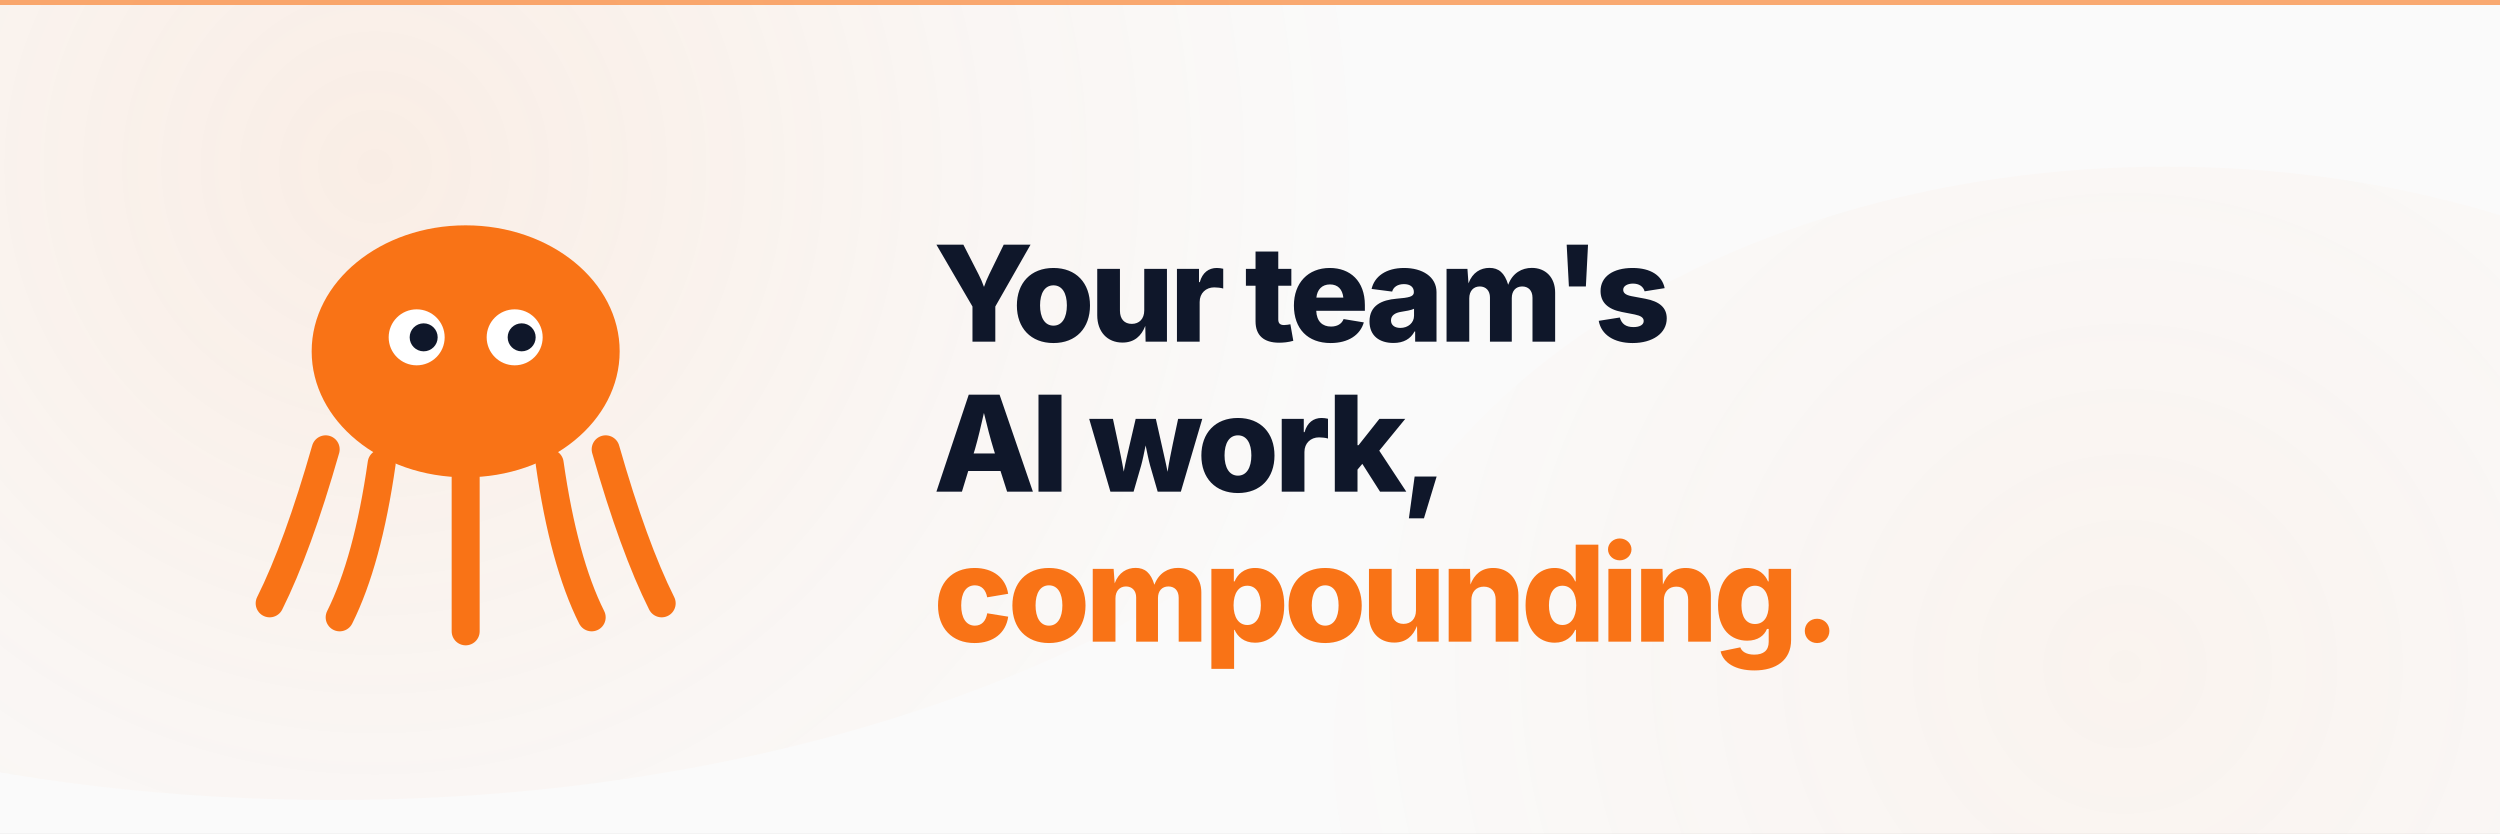
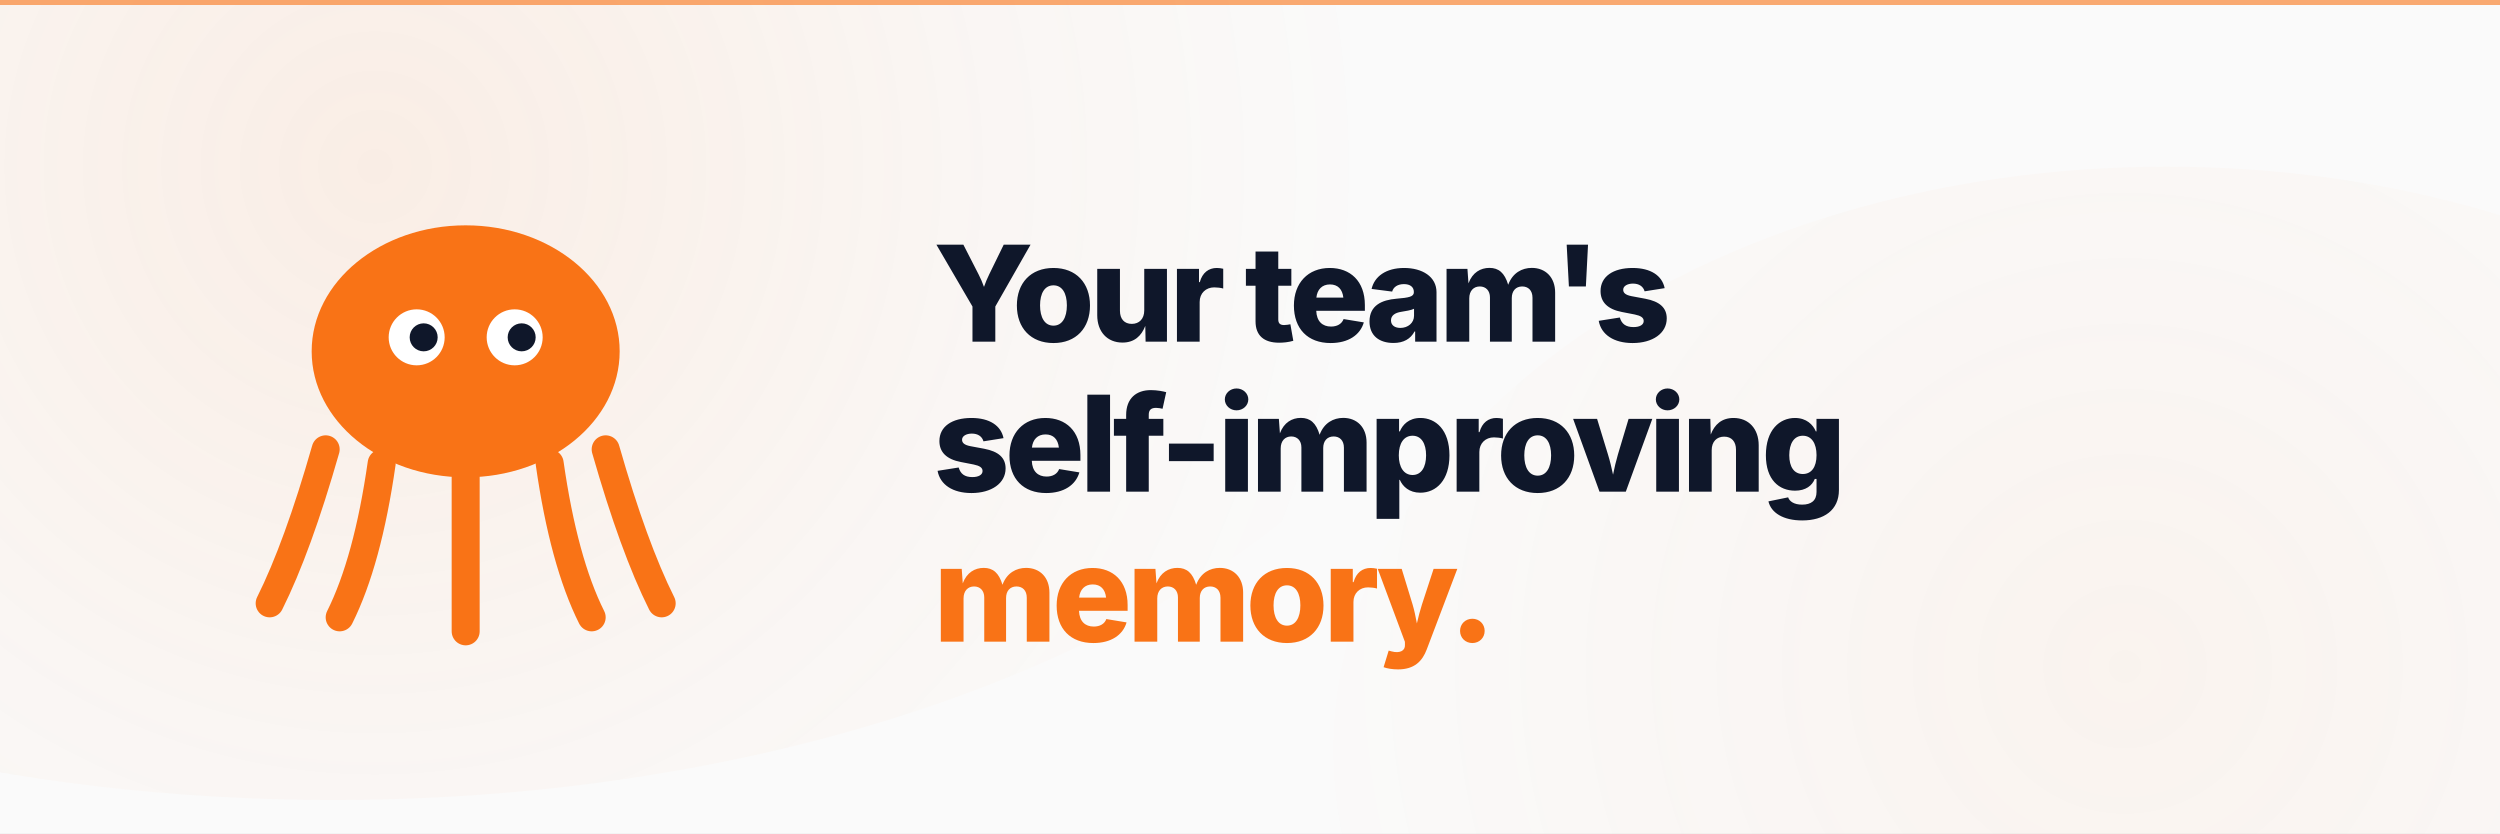
<svg xmlns="http://www.w3.org/2000/svg" viewBox="0 0 1500 500" width="1500" height="500">
  <defs>
    <radialGradient id="warm-glow" gradientUnits="userSpaceOnUse" cx="225" cy="100" r="600">
      <stop offset="0%" stop-color="#F97316" stop-opacity="0.09" />
      <stop offset="60%" stop-color="#F97316" stop-opacity="0.03" />
      <stop offset="100%" stop-color="#F97316" stop-opacity="0" />
    </radialGradient>
    <radialGradient id="warm-glow-2" gradientUnits="userSpaceOnUse" cx="1275" cy="400" r="500">
      <stop offset="0%" stop-color="#F97316" stop-opacity="0.05" />
      <stop offset="100%" stop-color="#F97316" stop-opacity="0" />
    </radialGradient>
  </defs>
  <rect width="1500" height="500" fill="#FAFAFA" />
  <ellipse cx="200" cy="80" rx="700" ry="400" fill="url(#warm-glow)" />
  <ellipse cx="1300" cy="450" rx="500" ry="350" fill="url(#warm-glow-2)" />
  <g transform="translate(145, 110) scale(4.2)">
    <ellipse cx="32" cy="24" rx="22" ry="18" fill="#F97316" />
    <circle cx="25" cy="22" r="4" fill="#fff" />
    <circle cx="39" cy="22" r="4" fill="#fff" />
    <circle cx="26" cy="22" r="2" fill="#0F172A" />
    <circle cx="40" cy="22" r="2" fill="#0F172A" />
    <path d="M12 38 Q8 52 4 60" stroke="#F97316" stroke-width="4" stroke-linecap="round" fill="none" />
    <path d="M20 40 Q18 54 14 62" stroke="#F97316" stroke-width="4" stroke-linecap="round" fill="none" />
    <path d="M32 42 Q32 56 32 64" stroke="#F97316" stroke-width="4" stroke-linecap="round" fill="none" />
    <path d="M44 40 Q46 54 50 62" stroke="#F97316" stroke-width="4" stroke-linecap="round" fill="none" />
    <path d="M52 38 Q56 52 60 60" stroke="#F97316" stroke-width="4" stroke-linecap="round" fill="none" />
  </g>
  <text x="560" y="205" font-family="system-ui, -apple-system, 'Segoe UI', sans-serif" font-size="80" font-weight="800" fill="#0F172A" letter-spacing="-3">Your team's</text>
-   <text x="560" y="295" font-family="system-ui, -apple-system, 'Segoe UI', sans-serif" font-size="80" font-weight="800" fill="#0F172A" letter-spacing="-3">AI work,</text>
-   <text x="560" y="385" font-family="system-ui, -apple-system, 'Segoe UI', sans-serif" font-size="80" font-weight="800" fill="#F97316" letter-spacing="-3">compounding.</text>
+   <text x="560" y="295" font-family="system-ui, -apple-system, 'Segoe UI', sans-serif" font-size="80" font-weight="800" fill="#0F172A" letter-spacing="-3">self-improving</text>
+   <text x="560" y="385" font-family="system-ui, -apple-system, 'Segoe UI', sans-serif" font-size="80" font-weight="800" fill="#F97316" letter-spacing="-3">memory.</text>
  <rect x="0" y="0" width="1500" height="3" fill="#F97316" opacity="0.6" />
</svg>
